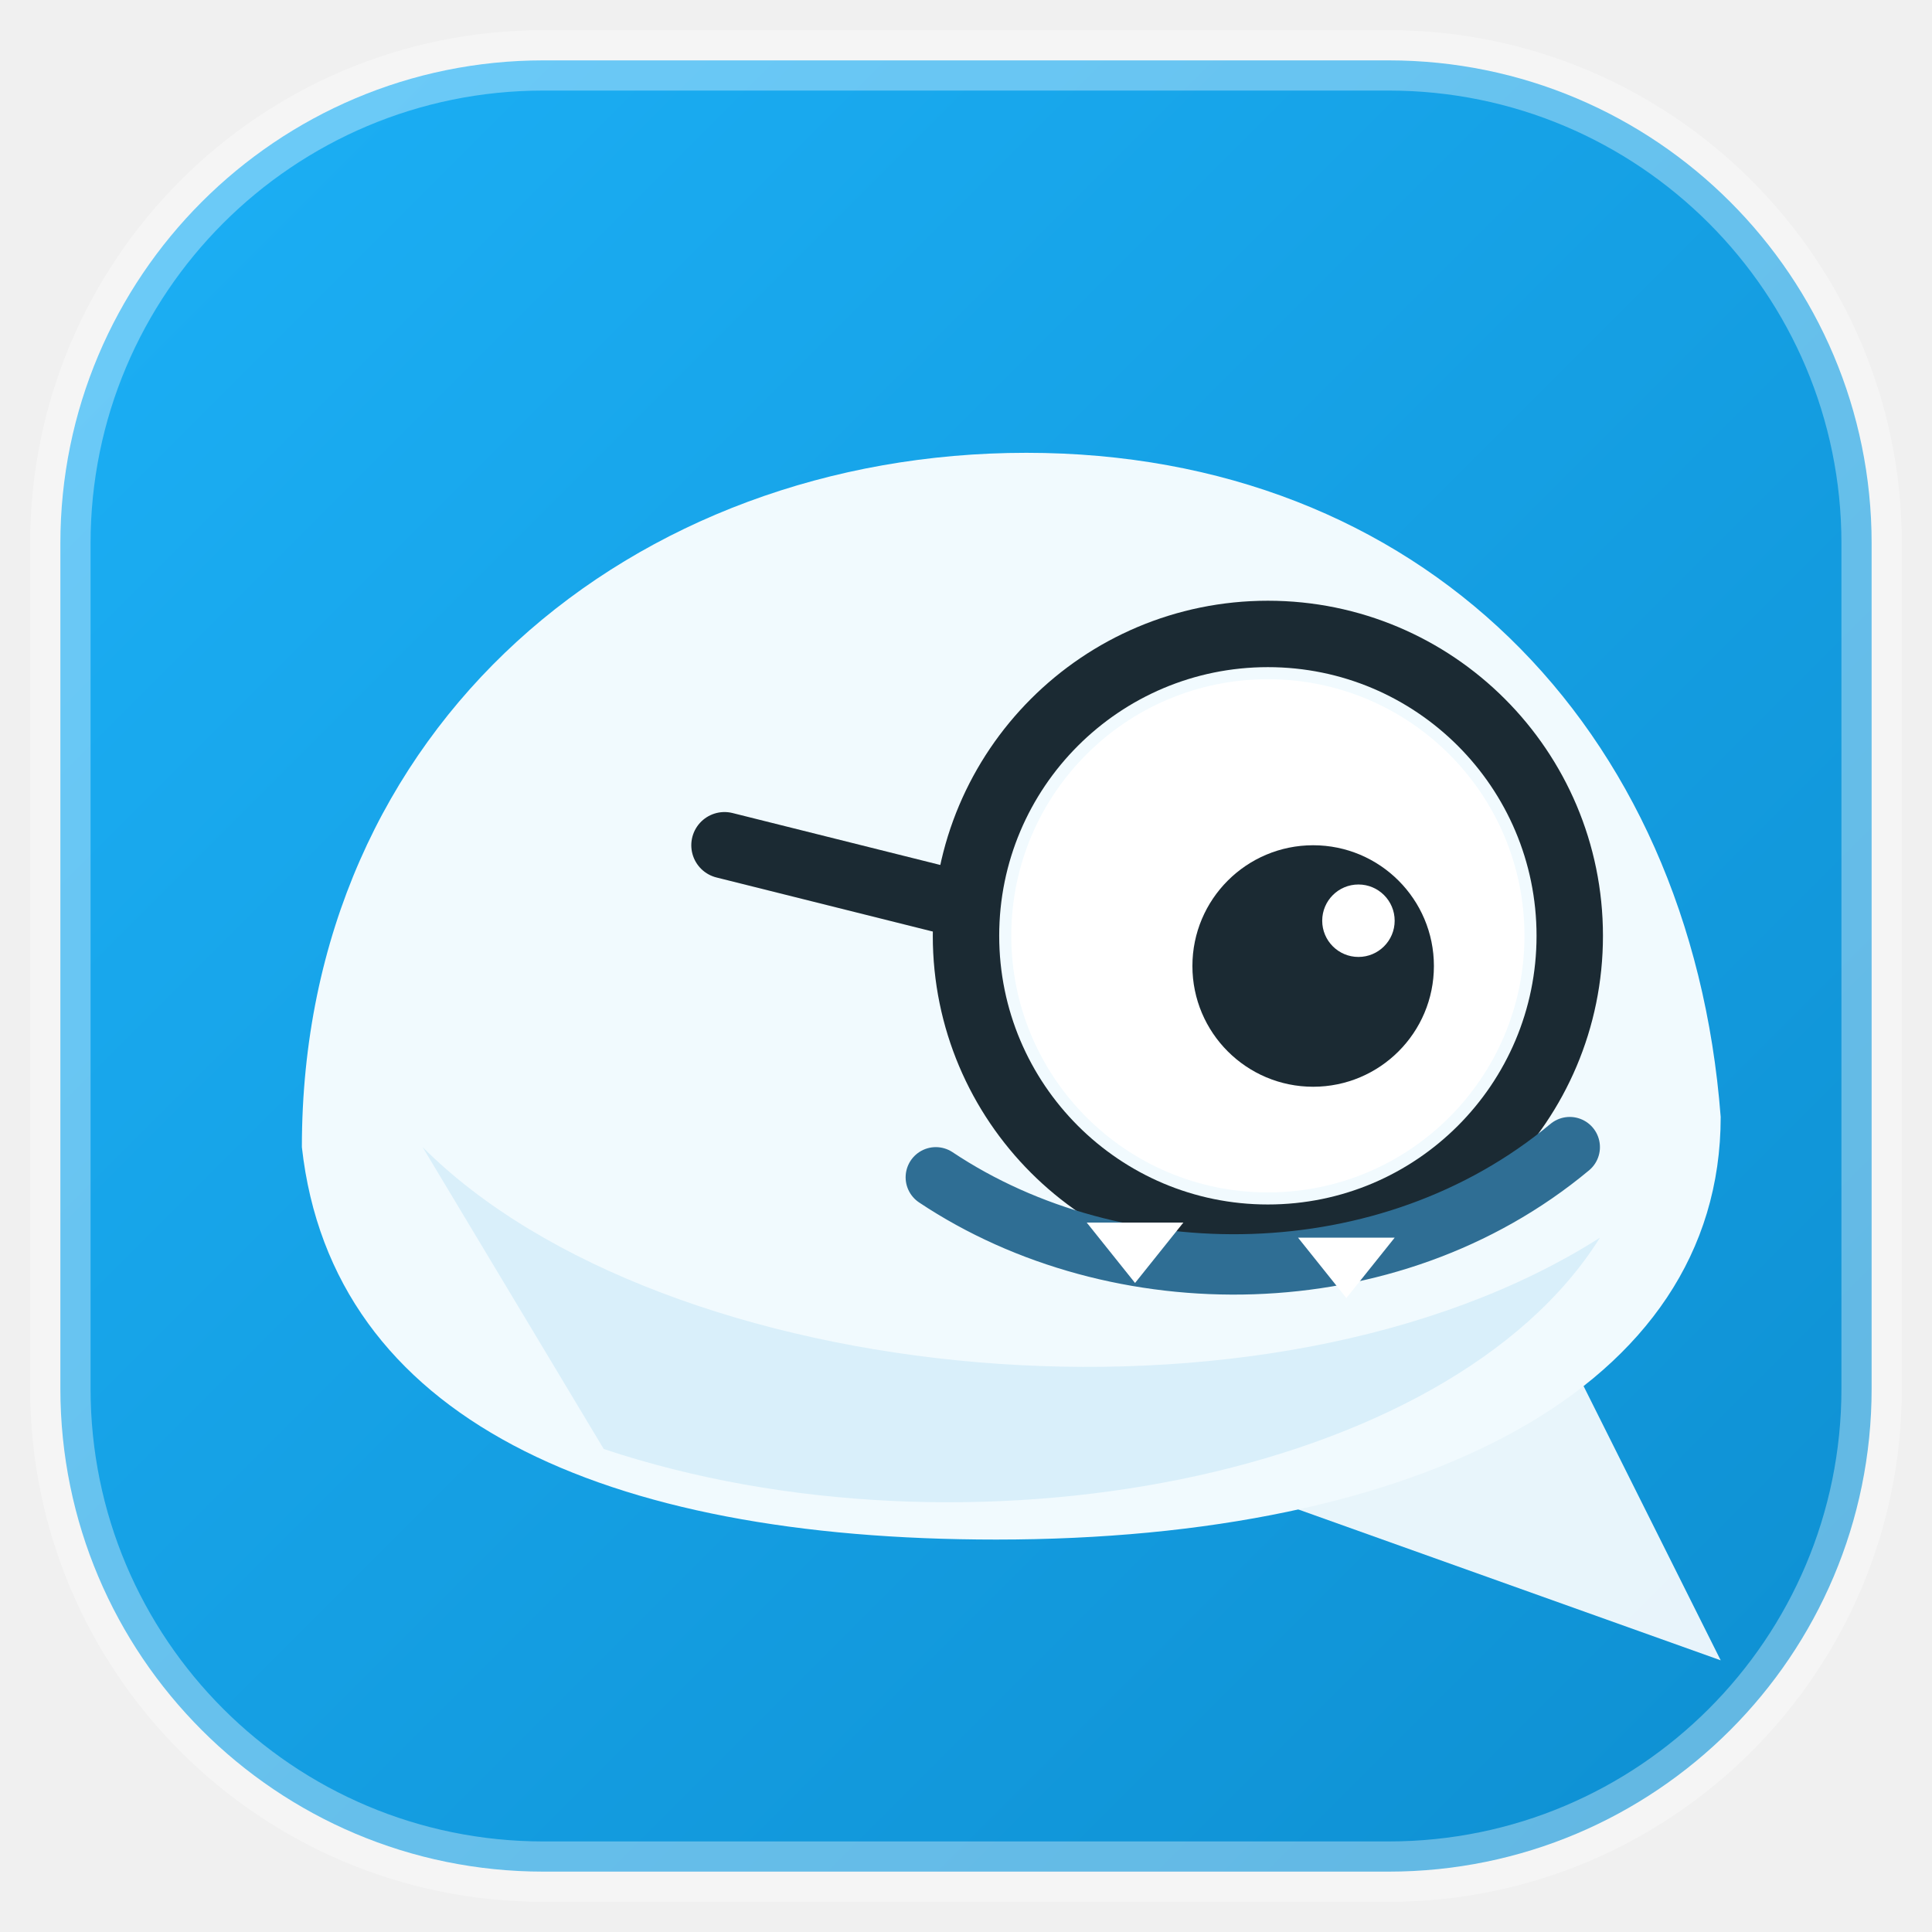
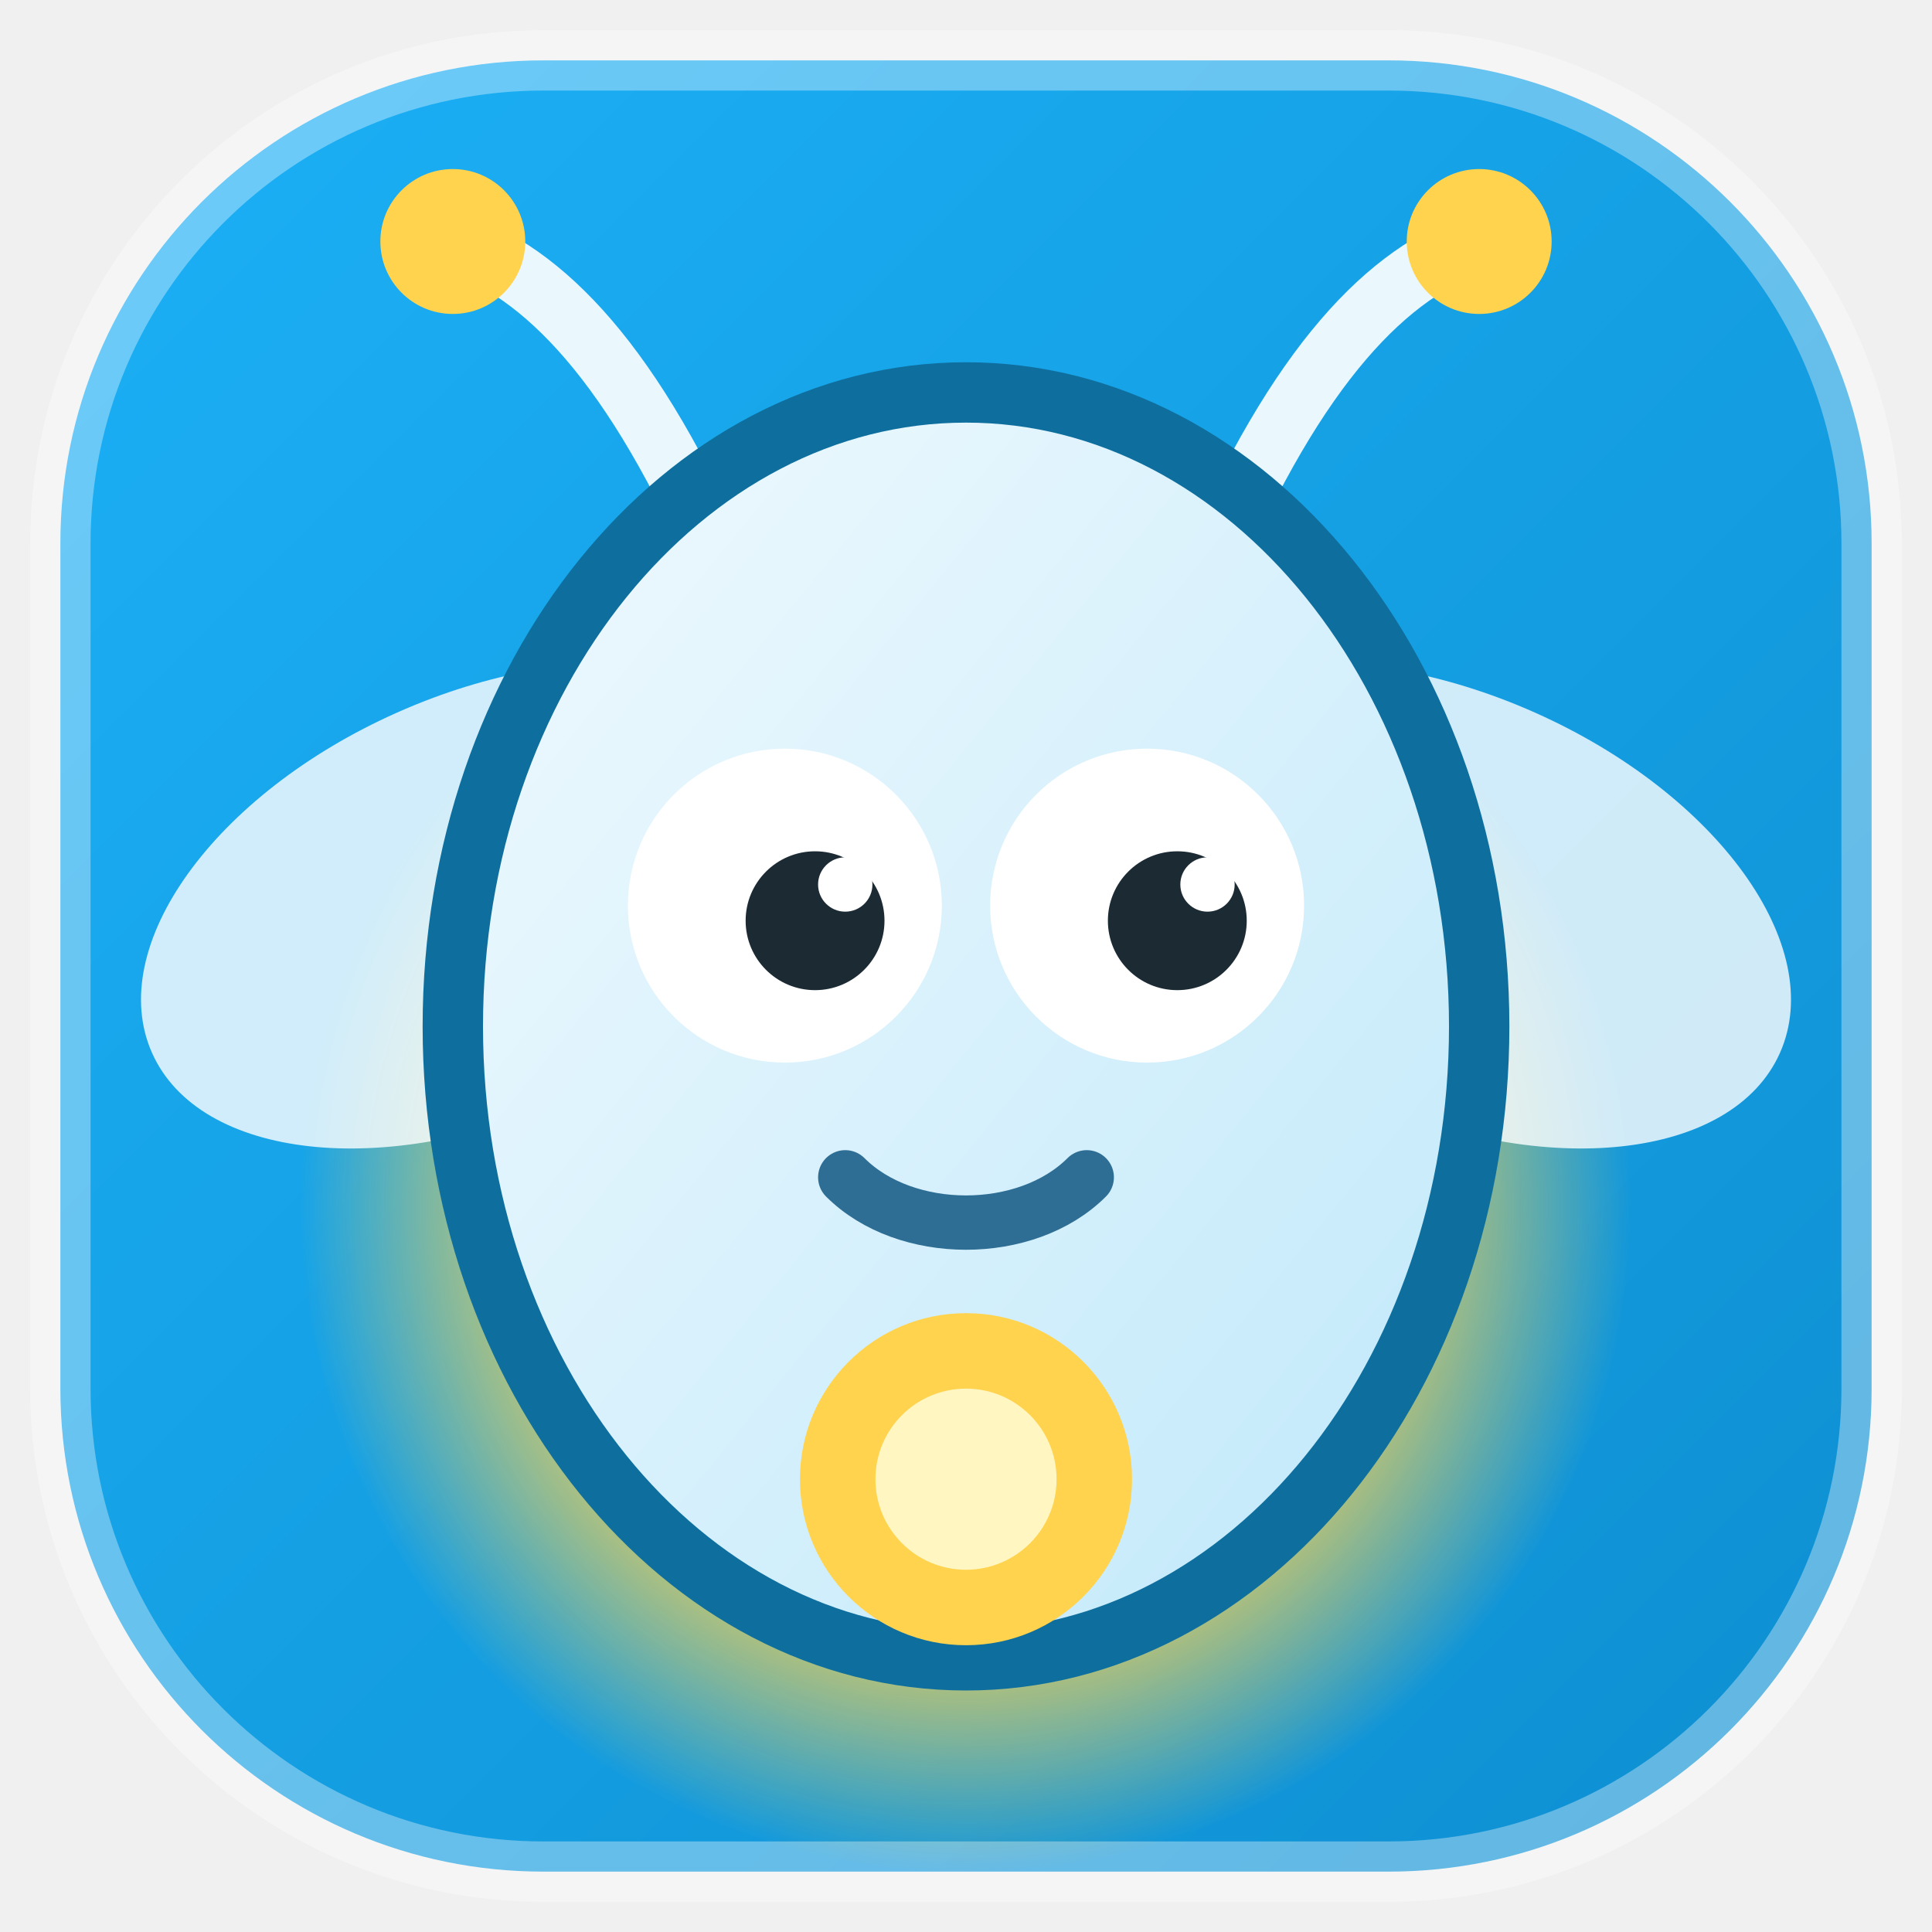
<svg xmlns="http://www.w3.org/2000/svg" viewBox="0 0 64 64" width="64" height="64" role="img" aria-label="Lumio">
  <defs>
    <linearGradient id="bg" x1="0" y1="0" x2="1" y2="1">
      <stop offset="0" stop-color="#1CB0F6" />
      <stop offset="1" stop-color="#0E8FD1" />
    </linearGradient>
+     <radialGradient id="glow" cx="50%" cy="50%" r="50%">
+       <stop offset="0" stop-color="#FFF8C4" />
+       <stop offset="0.6" stop-color="#FFD34D" />
+       <stop offset="1" stop-color="#FFD34D" stop-opacity="0" />
+     </radialGradient>
+     <linearGradient id="body" x1="0" y1="0" x2="1" y2="1">
+       <stop offset="0" stop-color="#F1FAFE" />
+       <stop offset="1" stop-color="#BFE8FA" />
+     </linearGradient>
  </defs>
  <rect x="2" y="2" width="60" height="60" rx="16" fill="url(#bg)" />
  <rect x="2" y="2" width="60" height="60" rx="16" fill="none" stroke="#FFFFFF" stroke-opacity="0.35" stroke-width="2" />
-   <path d="M43 50 L57 55 L51 43 Z" fill="#FFFFFF" opacity="0.9" />
-   <path d="M10 38 C10 24 21 15 34 15 C47 15 56 24 57 37 C57 46 47 51 33 51 C20 51 11 47 10 38 Z" fill="#F1FAFE" />
-   <path d="M14 38 C22 46 42 48 53 41 C48 49 32 52 20 48 Z" fill="#D9EFFA" />
-   <circle cx="42" cy="31" r="8.5" fill="#FFFFFF" />
-   <circle cx="43.5" cy="32" r="4" fill="#1B2A33" />
-   <circle cx="45" cy="30.5" r="1.2" fill="#FFFFFF" />
-   <circle cx="42" cy="31" r="10" fill="none" stroke="#1B2A33" stroke-width="2.2" />
-   <path d="M32 30 L24 28" stroke="#1B2A33" stroke-width="2.2" stroke-linecap="round" />
-   <path d="M31 39 C37 43 46 43 52 38" stroke="#2F6E94" stroke-width="2" fill="none" stroke-linecap="round" />
-   <path d="M36 40.5 l1.6 2 l1.6 -2 Z M43 41 l1.6 2 l1.6 -2 Z" fill="#FFFFFF" />
+   <circle cx="32" cy="40" r="22" fill="url(#glow)" opacity="0.9" />
+   <ellipse cx="16" cy="30" rx="12" ry="7" transform="rotate(-24 16 30)" fill="#FFFFFF" opacity="0.8" />
+   <ellipse cx="48" cy="30" rx="12" ry="7" transform="rotate(24 48 30)" fill="#FFFFFF" opacity="0.8" />
+   <path d="M24 19 C21 12 18 9 15 8 M40 19 C43 12 46 9 49 8" stroke="#EAF7FD" stroke-width="2" fill="none" stroke-linecap="round" />
+   <circle cx="15" cy="8" r="2.4" fill="#FFD34D" />
+   <circle cx="49" cy="8" r="2.4" fill="#FFD34D" />
+   <ellipse cx="32" cy="34" rx="17" ry="21" fill="url(#body)" stroke="#0E6F9E" stroke-width="2" />
+   <circle cx="32" cy="49" r="5.5" fill="#FFD34D" />
+   <circle cx="32" cy="49" r="3" fill="#FFF6C2" />
+   <circle cx="26" cy="30" r="5.2" fill="#FFFFFF" />
+   <circle cx="38" cy="30" r="5.2" fill="#FFFFFF" />
+   <circle cx="27" cy="30.5" r="2.3" fill="#1B2A33" />
+   <circle cx="39" cy="30.5" r="2.3" fill="#1B2A33" />
+   <circle cx="28" cy="29.3" r="0.9" fill="#FFFFFF" />
+   <circle cx="40" cy="29.3" r="0.9" fill="#FFFFFF" />
+   <path d="M28 39 C30 41 34 41 36 39" stroke="#2F6E94" stroke-width="1.8" fill="none" stroke-linecap="round" />
</svg>
